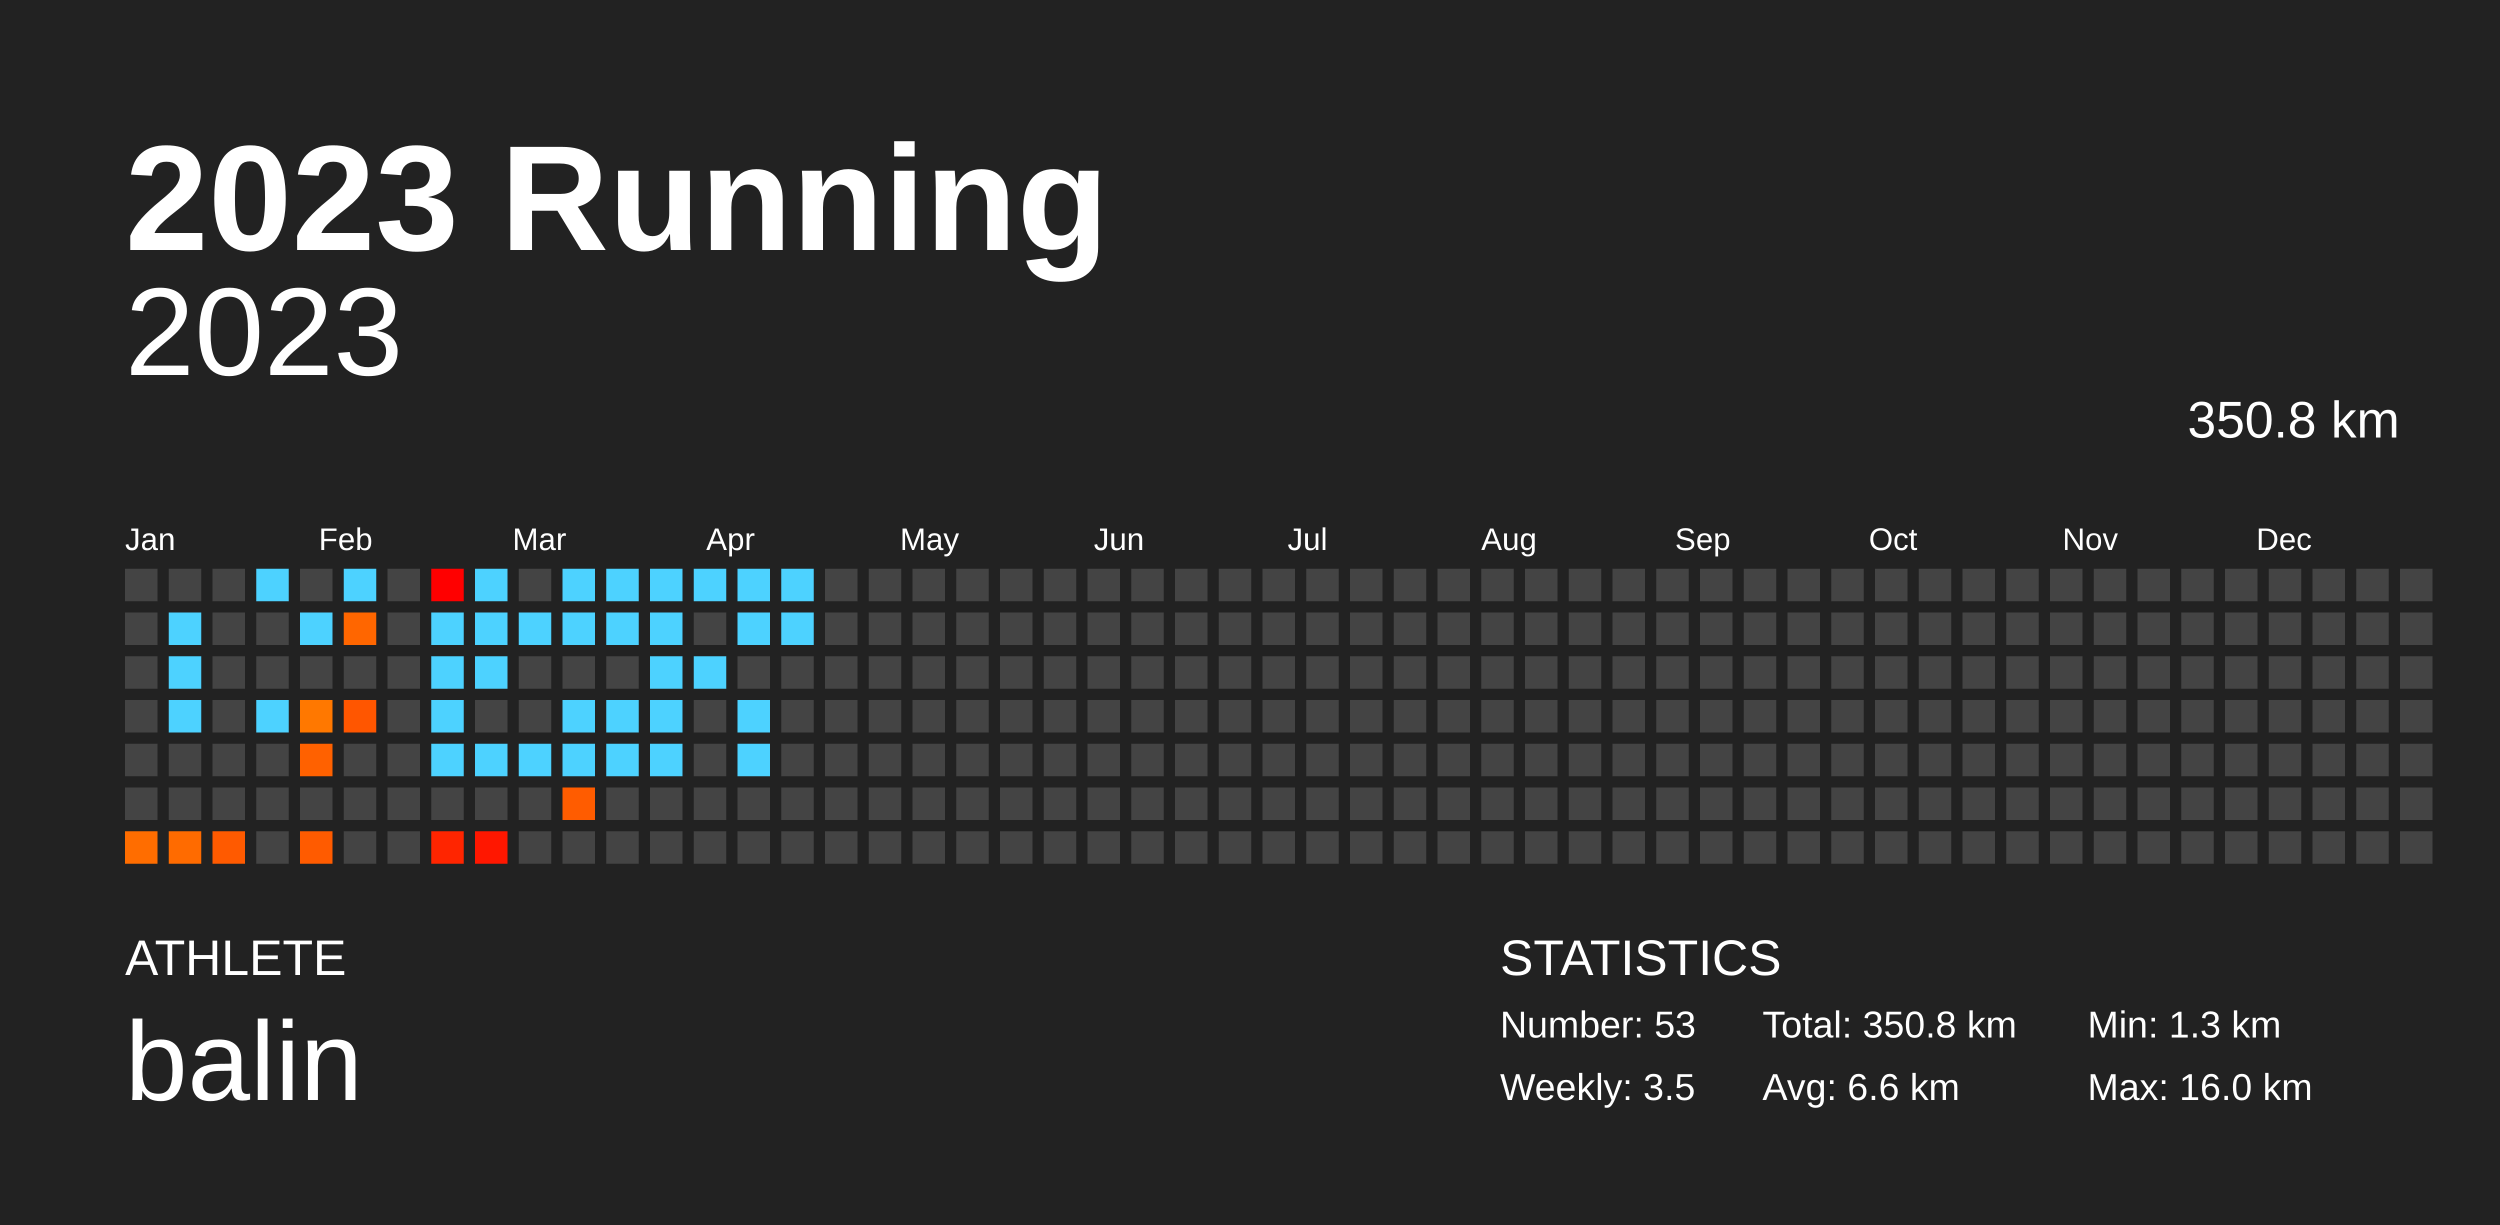
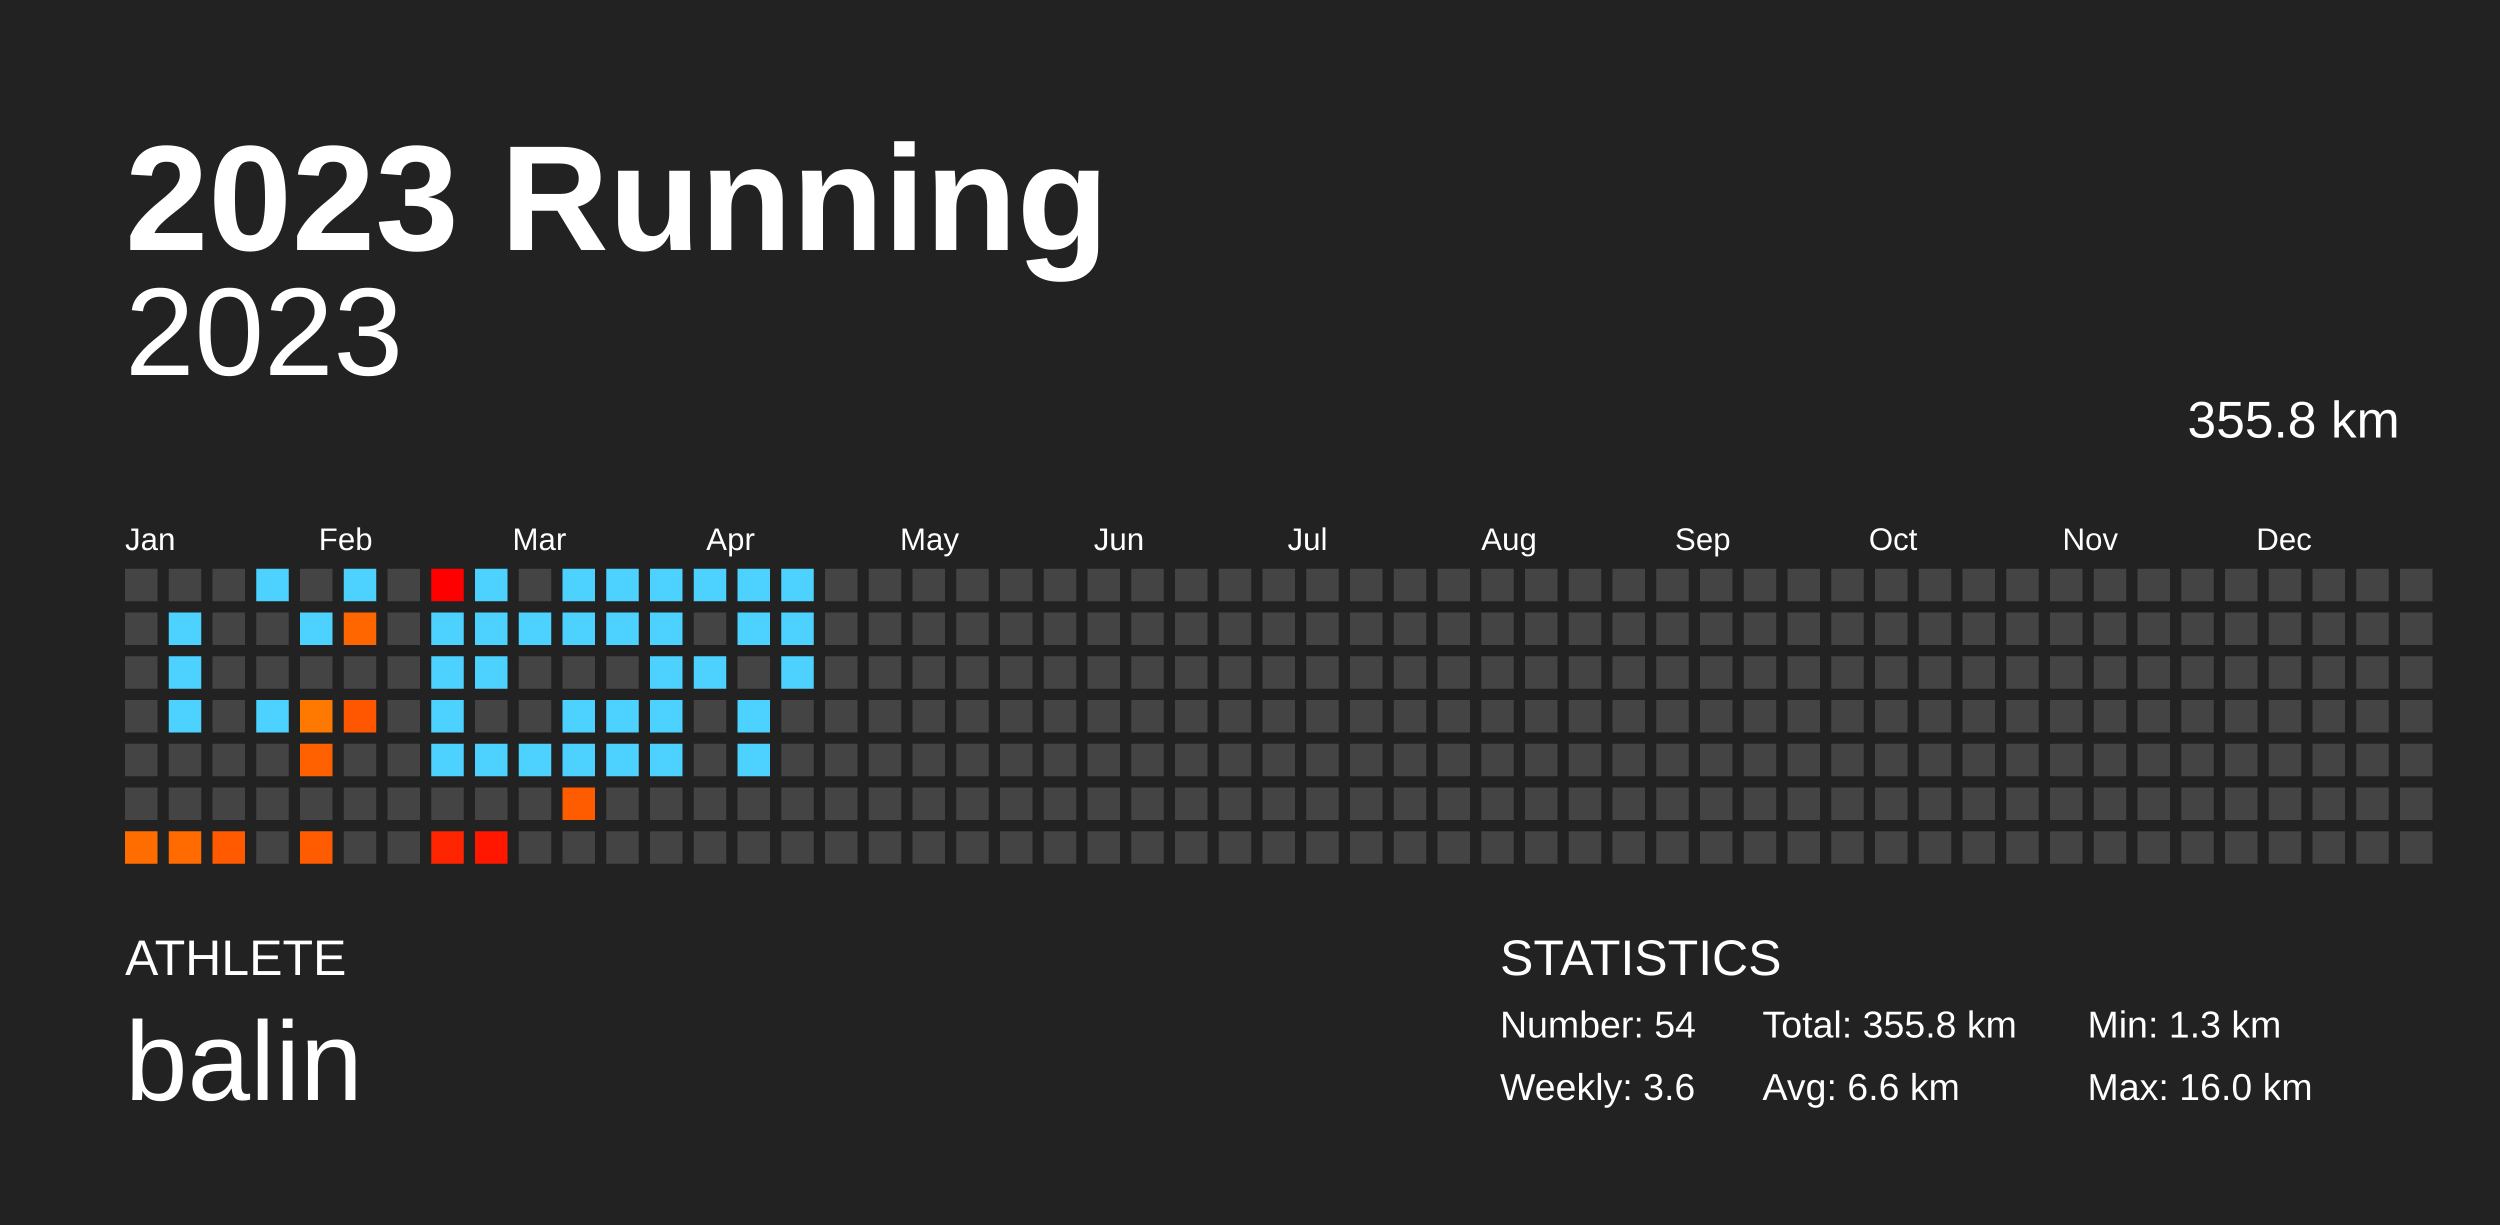
<svg xmlns="http://www.w3.org/2000/svg" baseProfile="full" height="98mm" version="1.1" viewBox="0,0,200,98" width="200mm">
  <defs />
  <rect fill="#222222" height="98" width="200" x="0" y="0" />
  <text fill="#FFFFFF" style="font-size:12px; font-family:Arial; font-weight:bold;" x="10" y="20">2023 Running</text>
  <text fill="#FFFFFF" style="font-size:4px; font-family:Arial" x="10" y="78">ATHLETE</text>
  <text fill="#FFFFFF" style="font-size:9px; font-family:Arial" x="10" y="88">balin</text>
  <text fill="#FFFFFF" style="font-size:4px; font-family:Arial" x="120" y="78">STATISTICS</text>
-   <text fill="#FFFFFF" style="font-size:3px; font-family:Arial" x="120" y="83">Number: 53</text>
-   <text fill="#FFFFFF" style="font-size:3px; font-family:Arial" x="120" y="88">Weekly: 3.5</text>
-   <text fill="#FFFFFF" style="font-size:3px; font-family:Arial" x="141" y="83">Total: 350.8 km</text>
+   <text fill="#FFFFFF" style="font-size:3px; font-family:Arial" x="120" y="83">Number: 54</text>
+   <text fill="#FFFFFF" style="font-size:3px; font-family:Arial" x="120" y="88">Weekly: 3.6</text>
+   <text fill="#FFFFFF" style="font-size:3px; font-family:Arial" x="141" y="83">Total: 355.8 km</text>
  <text fill="#FFFFFF" style="font-size:3px; font-family:Arial" x="141" y="88">Avg: 6.6 km</text>
  <text fill="#FFFFFF" style="font-size:3px; font-family:Arial" x="167" y="83">Min: 1.3 km</text>
  <text fill="#FFFFFF" style="font-size:3px; font-family:Arial" x="167" y="88">Max: 16.0 km</text>
  <text alignment-baseline="hanging" fill="#FFFFFF" style="font-size:10.0px; font-family:Arial;" x="10" y="30">2023</text>
-   <text alignment-baseline="hanging" fill="#FFFFFF" style="font-size:4.125px; font-family:Arial;" x="175" y="35">350.8 km</text>
+   <text alignment-baseline="hanging" fill="#FFFFFF" style="font-size:4.125px; font-family:Arial;" x="175" y="35">355.8 km</text>
  <text fill="#FFFFFF" style="font-size:2.5px; font-family:Arial" x="10.0" y="44">Jan</text>
  <text fill="#FFFFFF" style="font-size:2.5px; font-family:Arial" x="25.5" y="44">Feb</text>
  <text fill="#FFFFFF" style="font-size:2.5px; font-family:Arial" x="41.0" y="44">Mar</text>
  <text fill="#FFFFFF" style="font-size:2.5px; font-family:Arial" x="56.5" y="44">Apr</text>
  <text fill="#FFFFFF" style="font-size:2.5px; font-family:Arial" x="72.0" y="44">May</text>
  <text fill="#FFFFFF" style="font-size:2.5px; font-family:Arial" x="87.5" y="44">Jun</text>
  <text fill="#FFFFFF" style="font-size:2.5px; font-family:Arial" x="103.0" y="44">Jul</text>
  <text fill="#FFFFFF" style="font-size:2.5px; font-family:Arial" x="118.5" y="44">Aug</text>
  <text fill="#FFFFFF" style="font-size:2.5px; font-family:Arial" x="134.0" y="44">Sep</text>
  <text fill="#FFFFFF" style="font-size:2.5px; font-family:Arial" x="149.5" y="44">Oct</text>
  <text fill="#FFFFFF" style="font-size:2.5px; font-family:Arial" x="165.0" y="44">Nov</text>
  <text fill="#FFFFFF" style="font-size:2.5px; font-family:Arial" x="180.5" y="44">Dec</text>
  <rect fill="#444444" height="2.6" width="2.6" x="10.0" y="45.5" />
  <rect fill="#444444" height="2.6" width="2.6" x="10.0" y="49.0" />
  <rect fill="#444444" height="2.6" width="2.6" x="10.0" y="52.5" />
  <rect fill="#444444" height="2.6" width="2.6" x="10.0" y="56.0" />
  <rect fill="#444444" height="2.6" width="2.6" x="10.0" y="59.5" />
  <rect fill="#444444" height="2.6" width="2.6" x="10.0" y="63.0" />
  <rect fill="#ff6d00" height="2.6" width="2.6" x="10.0" y="66.5" />
  <rect fill="#444444" height="2.6" width="2.6" x="13.5" y="45.5" />
  <rect fill="#4dd2ff" height="2.6" width="2.6" x="13.5" y="49.0" />
  <rect fill="#4dd2ff" height="2.6" width="2.6" x="13.5" y="52.5" />
  <rect fill="#4dd2ff" height="2.6" width="2.6" x="13.5" y="56.0" />
  <rect fill="#444444" height="2.6" width="2.6" x="13.5" y="59.5" />
  <rect fill="#444444" height="2.6" width="2.6" x="13.5" y="63.0" />
  <rect fill="#ff6b00" height="2.6" width="2.6" x="13.5" y="66.5" />
  <rect fill="#444444" height="2.6" width="2.6" x="17.0" y="45.5" />
  <rect fill="#444444" height="2.6" width="2.6" x="17.0" y="49.0" />
  <rect fill="#444444" height="2.6" width="2.6" x="17.0" y="52.5" />
  <rect fill="#444444" height="2.6" width="2.6" x="17.0" y="56.0" />
  <rect fill="#444444" height="2.6" width="2.6" x="17.0" y="59.5" />
  <rect fill="#444444" height="2.6" width="2.6" x="17.0" y="63.0" />
  <rect fill="#ff5a00" height="2.6" width="2.6" x="17.0" y="66.5" />
  <rect fill="#4dd2ff" height="2.6" width="2.6" x="20.5" y="45.5" />
  <rect fill="#444444" height="2.6" width="2.6" x="20.5" y="49.0" />
  <rect fill="#444444" height="2.6" width="2.6" x="20.5" y="52.5" />
  <rect fill="#4dd2ff" height="2.6" width="2.6" x="20.5" y="56.0" />
  <rect fill="#444444" height="2.6" width="2.6" x="20.5" y="59.5" />
  <rect fill="#444444" height="2.6" width="2.6" x="20.5" y="63.0" />
  <rect fill="#444444" height="2.6" width="2.6" x="20.5" y="66.5" />
  <rect fill="#444444" height="2.6" width="2.6" x="24.0" y="45.5" />
  <rect fill="#4dd2ff" height="2.6" width="2.6" x="24.0" y="49.0" />
  <rect fill="#444444" height="2.6" width="2.6" x="24.0" y="52.5" />
  <rect fill="#ff7800" height="2.6" width="2.6" x="24.0" y="56.0" />
  <rect fill="#ff6100" height="2.6" width="2.6" x="24.0" y="59.5" />
  <rect fill="#444444" height="2.6" width="2.6" x="24.0" y="63.0" />
  <rect fill="#ff5b00" height="2.6" width="2.6" x="24.0" y="66.5" />
  <rect fill="#4dd2ff" height="2.6" width="2.6" x="27.5" y="45.5" />
  <rect fill="#ff6600" height="2.6" width="2.6" x="27.5" y="49.0" />
  <rect fill="#444444" height="2.6" width="2.6" x="27.5" y="52.5" />
  <rect fill="#ff5600" height="2.6" width="2.6" x="27.5" y="56.0" />
  <rect fill="#444444" height="2.6" width="2.6" x="27.5" y="59.5" />
  <rect fill="#444444" height="2.6" width="2.6" x="27.5" y="63.0" />
  <rect fill="#444444" height="2.6" width="2.6" x="27.5" y="66.5" />
  <rect fill="#444444" height="2.6" width="2.6" x="31.0" y="45.5" />
  <rect fill="#444444" height="2.6" width="2.6" x="31.0" y="49.0" />
  <rect fill="#444444" height="2.6" width="2.6" x="31.0" y="52.5" />
  <rect fill="#444444" height="2.6" width="2.6" x="31.0" y="56.0" />
  <rect fill="#444444" height="2.6" width="2.6" x="31.0" y="59.5" />
  <rect fill="#444444" height="2.6" width="2.6" x="31.0" y="63.0" />
  <rect fill="#444444" height="2.6" width="2.6" x="31.0" y="66.5" />
  <rect fill="#ff0000" height="2.6" width="2.6" x="34.5" y="45.5" />
  <rect fill="#4dd2ff" height="2.6" width="2.6" x="34.5" y="49.0" />
  <rect fill="#4dd2ff" height="2.6" width="2.6" x="34.5" y="52.5" />
  <rect fill="#4dd2ff" height="2.6" width="2.6" x="34.5" y="56.0" />
  <rect fill="#4dd2ff" height="2.6" width="2.6" x="34.5" y="59.5" />
  <rect fill="#444444" height="2.6" width="2.6" x="34.5" y="63.0" />
  <rect fill="#ff2500" height="2.6" width="2.6" x="34.5" y="66.5" />
  <rect fill="#4dd2ff" height="2.6" width="2.6" x="38.0" y="45.5" />
  <rect fill="#4dd2ff" height="2.6" width="2.6" x="38.0" y="49.0" />
  <rect fill="#4dd2ff" height="2.6" width="2.6" x="38.0" y="52.5" />
  <rect fill="#444444" height="2.6" width="2.6" x="38.0" y="56.0" />
  <rect fill="#4dd2ff" height="2.6" width="2.6" x="38.0" y="59.5" />
  <rect fill="#444444" height="2.6" width="2.6" x="38.0" y="63.0" />
  <rect fill="#ff1700" height="2.6" width="2.6" x="38.0" y="66.5" />
  <rect fill="#444444" height="2.6" width="2.6" x="41.5" y="45.5" />
  <rect fill="#4dd2ff" height="2.6" width="2.6" x="41.5" y="49.0" />
  <rect fill="#444444" height="2.6" width="2.6" x="41.5" y="52.5" />
  <rect fill="#444444" height="2.6" width="2.6" x="41.5" y="56.0" />
  <rect fill="#4dd2ff" height="2.6" width="2.6" x="41.5" y="59.5" />
  <rect fill="#444444" height="2.6" width="2.6" x="41.5" y="63.0" />
  <rect fill="#444444" height="2.6" width="2.6" x="41.5" y="66.5" />
  <rect fill="#4dd2ff" height="2.6" width="2.6" x="45.0" y="45.5" />
  <rect fill="#4dd2ff" height="2.6" width="2.6" x="45.0" y="49.0" />
  <rect fill="#444444" height="2.6" width="2.6" x="45.0" y="52.5" />
  <rect fill="#4dd2ff" height="2.6" width="2.6" x="45.0" y="56.0" />
  <rect fill="#4dd2ff" height="2.6" width="2.6" x="45.0" y="59.5" />
  <rect fill="#ff5c00" height="2.6" width="2.6" x="45.0" y="63.0" />
  <rect fill="#444444" height="2.6" width="2.6" x="45.0" y="66.5" />
  <rect fill="#4dd2ff" height="2.6" width="2.6" x="48.5" y="45.5" />
  <rect fill="#4dd2ff" height="2.6" width="2.6" x="48.5" y="49.0" />
  <rect fill="#444444" height="2.6" width="2.6" x="48.5" y="52.5" />
  <rect fill="#4dd2ff" height="2.6" width="2.6" x="48.5" y="56.0" />
  <rect fill="#4dd2ff" height="2.6" width="2.6" x="48.5" y="59.5" />
  <rect fill="#444444" height="2.6" width="2.6" x="48.5" y="63.0" />
  <rect fill="#444444" height="2.6" width="2.6" x="48.5" y="66.5" />
  <rect fill="#4dd2ff" height="2.6" width="2.6" x="52.0" y="45.5" />
  <rect fill="#4dd2ff" height="2.6" width="2.6" x="52.0" y="49.0" />
  <rect fill="#4dd2ff" height="2.6" width="2.6" x="52.0" y="52.5" />
  <rect fill="#4dd2ff" height="2.6" width="2.6" x="52.0" y="56.0" />
  <rect fill="#4dd2ff" height="2.6" width="2.6" x="52.0" y="59.5" />
  <rect fill="#444444" height="2.6" width="2.6" x="52.0" y="63.0" />
  <rect fill="#444444" height="2.6" width="2.6" x="52.0" y="66.5" />
  <rect fill="#4dd2ff" height="2.6" width="2.6" x="55.5" y="45.5" />
  <rect fill="#444444" height="2.6" width="2.6" x="55.5" y="49.0" />
  <rect fill="#4dd2ff" height="2.6" width="2.6" x="55.5" y="52.5" />
  <rect fill="#444444" height="2.6" width="2.6" x="55.5" y="56.0" />
  <rect fill="#444444" height="2.6" width="2.6" x="55.5" y="59.5" />
  <rect fill="#444444" height="2.6" width="2.6" x="55.5" y="63.0" />
  <rect fill="#444444" height="2.6" width="2.6" x="55.5" y="66.5" />
  <rect fill="#4dd2ff" height="2.6" width="2.6" x="59.0" y="45.5" />
  <rect fill="#4dd2ff" height="2.6" width="2.6" x="59.0" y="49.0" />
  <rect fill="#444444" height="2.6" width="2.6" x="59.0" y="52.5" />
  <rect fill="#4dd2ff" height="2.6" width="2.6" x="59.0" y="56.0" />
  <rect fill="#4dd2ff" height="2.6" width="2.6" x="59.0" y="59.5" />
  <rect fill="#444444" height="2.6" width="2.6" x="59.0" y="63.0" />
  <rect fill="#444444" height="2.6" width="2.6" x="59.0" y="66.5" />
  <rect fill="#4dd2ff" height="2.6" width="2.6" x="62.5" y="45.5" />
  <rect fill="#4dd2ff" height="2.6" width="2.6" x="62.5" y="49.0" />
-   <rect fill="#444444" height="2.6" width="2.6" x="62.5" y="52.5" />
+   <rect fill="#4dd2ff" height="2.6" width="2.6" x="62.5" y="52.5" />
  <rect fill="#444444" height="2.6" width="2.6" x="62.5" y="56.0" />
  <rect fill="#444444" height="2.6" width="2.6" x="62.5" y="59.5" />
  <rect fill="#444444" height="2.6" width="2.6" x="62.5" y="63.0" />
  <rect fill="#444444" height="2.6" width="2.6" x="62.5" y="66.5" />
  <rect fill="#444444" height="2.6" width="2.6" x="66.0" y="45.5" />
  <rect fill="#444444" height="2.6" width="2.6" x="66.0" y="49.0" />
  <rect fill="#444444" height="2.6" width="2.6" x="66.0" y="52.5" />
  <rect fill="#444444" height="2.6" width="2.6" x="66.0" y="56.0" />
  <rect fill="#444444" height="2.6" width="2.6" x="66.0" y="59.5" />
  <rect fill="#444444" height="2.6" width="2.6" x="66.0" y="63.0" />
  <rect fill="#444444" height="2.6" width="2.6" x="66.0" y="66.5" />
  <rect fill="#444444" height="2.6" width="2.6" x="69.5" y="45.5" />
  <rect fill="#444444" height="2.6" width="2.6" x="69.5" y="49.0" />
  <rect fill="#444444" height="2.6" width="2.6" x="69.5" y="52.5" />
  <rect fill="#444444" height="2.6" width="2.6" x="69.5" y="56.0" />
  <rect fill="#444444" height="2.6" width="2.6" x="69.5" y="59.5" />
  <rect fill="#444444" height="2.6" width="2.6" x="69.5" y="63.0" />
  <rect fill="#444444" height="2.6" width="2.6" x="69.5" y="66.5" />
  <rect fill="#444444" height="2.6" width="2.6" x="73.0" y="45.5" />
  <rect fill="#444444" height="2.6" width="2.6" x="73.0" y="49.0" />
  <rect fill="#444444" height="2.6" width="2.6" x="73.0" y="52.5" />
  <rect fill="#444444" height="2.6" width="2.6" x="73.0" y="56.0" />
  <rect fill="#444444" height="2.6" width="2.6" x="73.0" y="59.5" />
  <rect fill="#444444" height="2.6" width="2.6" x="73.0" y="63.0" />
  <rect fill="#444444" height="2.6" width="2.6" x="73.0" y="66.5" />
  <rect fill="#444444" height="2.6" width="2.6" x="76.5" y="45.5" />
  <rect fill="#444444" height="2.6" width="2.6" x="76.5" y="49.0" />
  <rect fill="#444444" height="2.6" width="2.6" x="76.5" y="52.5" />
  <rect fill="#444444" height="2.6" width="2.6" x="76.5" y="56.0" />
  <rect fill="#444444" height="2.6" width="2.6" x="76.5" y="59.5" />
  <rect fill="#444444" height="2.6" width="2.6" x="76.5" y="63.0" />
  <rect fill="#444444" height="2.6" width="2.6" x="76.5" y="66.5" />
  <rect fill="#444444" height="2.6" width="2.6" x="80.0" y="45.5" />
  <rect fill="#444444" height="2.6" width="2.6" x="80.0" y="49.0" />
  <rect fill="#444444" height="2.6" width="2.6" x="80.0" y="52.5" />
  <rect fill="#444444" height="2.6" width="2.6" x="80.0" y="56.0" />
  <rect fill="#444444" height="2.6" width="2.6" x="80.0" y="59.5" />
  <rect fill="#444444" height="2.6" width="2.6" x="80.0" y="63.0" />
  <rect fill="#444444" height="2.6" width="2.6" x="80.0" y="66.5" />
  <rect fill="#444444" height="2.6" width="2.6" x="83.5" y="45.5" />
  <rect fill="#444444" height="2.6" width="2.6" x="83.5" y="49.0" />
  <rect fill="#444444" height="2.6" width="2.6" x="83.5" y="52.5" />
  <rect fill="#444444" height="2.6" width="2.6" x="83.5" y="56.0" />
  <rect fill="#444444" height="2.6" width="2.6" x="83.5" y="59.5" />
  <rect fill="#444444" height="2.6" width="2.6" x="83.5" y="63.0" />
  <rect fill="#444444" height="2.6" width="2.6" x="83.5" y="66.5" />
  <rect fill="#444444" height="2.6" width="2.6" x="87.0" y="45.5" />
  <rect fill="#444444" height="2.6" width="2.6" x="87.0" y="49.0" />
  <rect fill="#444444" height="2.6" width="2.6" x="87.0" y="52.5" />
  <rect fill="#444444" height="2.6" width="2.6" x="87.0" y="56.0" />
  <rect fill="#444444" height="2.6" width="2.6" x="87.0" y="59.5" />
  <rect fill="#444444" height="2.6" width="2.6" x="87.0" y="63.0" />
  <rect fill="#444444" height="2.6" width="2.6" x="87.0" y="66.5" />
  <rect fill="#444444" height="2.6" width="2.6" x="90.5" y="45.5" />
  <rect fill="#444444" height="2.6" width="2.6" x="90.5" y="49.0" />
  <rect fill="#444444" height="2.6" width="2.6" x="90.5" y="52.5" />
  <rect fill="#444444" height="2.6" width="2.6" x="90.5" y="56.0" />
  <rect fill="#444444" height="2.6" width="2.6" x="90.5" y="59.5" />
  <rect fill="#444444" height="2.6" width="2.6" x="90.5" y="63.0" />
  <rect fill="#444444" height="2.6" width="2.6" x="90.5" y="66.5" />
  <rect fill="#444444" height="2.6" width="2.6" x="94.0" y="45.5" />
  <rect fill="#444444" height="2.6" width="2.6" x="94.0" y="49.0" />
  <rect fill="#444444" height="2.6" width="2.6" x="94.0" y="52.5" />
  <rect fill="#444444" height="2.6" width="2.6" x="94.0" y="56.0" />
  <rect fill="#444444" height="2.6" width="2.6" x="94.0" y="59.5" />
  <rect fill="#444444" height="2.6" width="2.6" x="94.0" y="63.0" />
  <rect fill="#444444" height="2.6" width="2.6" x="94.0" y="66.5" />
  <rect fill="#444444" height="2.6" width="2.6" x="97.5" y="45.5" />
  <rect fill="#444444" height="2.6" width="2.6" x="97.5" y="49.0" />
  <rect fill="#444444" height="2.6" width="2.6" x="97.5" y="52.5" />
  <rect fill="#444444" height="2.6" width="2.6" x="97.5" y="56.0" />
  <rect fill="#444444" height="2.6" width="2.6" x="97.5" y="59.5" />
  <rect fill="#444444" height="2.6" width="2.6" x="97.5" y="63.0" />
  <rect fill="#444444" height="2.6" width="2.6" x="97.5" y="66.5" />
  <rect fill="#444444" height="2.6" width="2.6" x="101.0" y="45.5" />
  <rect fill="#444444" height="2.6" width="2.6" x="101.0" y="49.0" />
  <rect fill="#444444" height="2.6" width="2.6" x="101.0" y="52.5" />
  <rect fill="#444444" height="2.6" width="2.6" x="101.0" y="56.0" />
  <rect fill="#444444" height="2.6" width="2.6" x="101.0" y="59.5" />
  <rect fill="#444444" height="2.6" width="2.6" x="101.0" y="63.0" />
  <rect fill="#444444" height="2.6" width="2.6" x="101.0" y="66.5" />
  <rect fill="#444444" height="2.6" width="2.6" x="104.5" y="45.5" />
  <rect fill="#444444" height="2.6" width="2.6" x="104.5" y="49.0" />
  <rect fill="#444444" height="2.6" width="2.6" x="104.5" y="52.5" />
  <rect fill="#444444" height="2.6" width="2.6" x="104.5" y="56.0" />
  <rect fill="#444444" height="2.6" width="2.6" x="104.5" y="59.5" />
  <rect fill="#444444" height="2.6" width="2.6" x="104.5" y="63.0" />
  <rect fill="#444444" height="2.6" width="2.6" x="104.5" y="66.5" />
  <rect fill="#444444" height="2.6" width="2.6" x="108.0" y="45.5" />
  <rect fill="#444444" height="2.6" width="2.6" x="108.0" y="49.0" />
  <rect fill="#444444" height="2.6" width="2.6" x="108.0" y="52.5" />
  <rect fill="#444444" height="2.6" width="2.6" x="108.0" y="56.0" />
  <rect fill="#444444" height="2.6" width="2.6" x="108.0" y="59.5" />
  <rect fill="#444444" height="2.6" width="2.6" x="108.0" y="63.0" />
  <rect fill="#444444" height="2.6" width="2.6" x="108.0" y="66.5" />
  <rect fill="#444444" height="2.6" width="2.6" x="111.5" y="45.5" />
  <rect fill="#444444" height="2.6" width="2.6" x="111.5" y="49.0" />
  <rect fill="#444444" height="2.6" width="2.6" x="111.5" y="52.5" />
  <rect fill="#444444" height="2.6" width="2.6" x="111.5" y="56.0" />
  <rect fill="#444444" height="2.6" width="2.6" x="111.5" y="59.5" />
  <rect fill="#444444" height="2.6" width="2.6" x="111.5" y="63.0" />
  <rect fill="#444444" height="2.6" width="2.6" x="111.5" y="66.5" />
  <rect fill="#444444" height="2.6" width="2.6" x="115.0" y="45.5" />
  <rect fill="#444444" height="2.6" width="2.6" x="115.0" y="49.0" />
  <rect fill="#444444" height="2.6" width="2.6" x="115.0" y="52.5" />
  <rect fill="#444444" height="2.6" width="2.6" x="115.0" y="56.0" />
  <rect fill="#444444" height="2.6" width="2.6" x="115.0" y="59.5" />
  <rect fill="#444444" height="2.6" width="2.6" x="115.0" y="63.0" />
  <rect fill="#444444" height="2.6" width="2.6" x="115.0" y="66.5" />
  <rect fill="#444444" height="2.6" width="2.6" x="118.5" y="45.5" />
  <rect fill="#444444" height="2.6" width="2.6" x="118.5" y="49.0" />
  <rect fill="#444444" height="2.6" width="2.6" x="118.5" y="52.5" />
  <rect fill="#444444" height="2.6" width="2.6" x="118.5" y="56.0" />
  <rect fill="#444444" height="2.6" width="2.6" x="118.5" y="59.5" />
  <rect fill="#444444" height="2.6" width="2.6" x="118.5" y="63.0" />
  <rect fill="#444444" height="2.6" width="2.6" x="118.5" y="66.5" />
  <rect fill="#444444" height="2.6" width="2.6" x="122.0" y="45.5" />
  <rect fill="#444444" height="2.6" width="2.6" x="122.0" y="49.0" />
  <rect fill="#444444" height="2.6" width="2.6" x="122.0" y="52.5" />
  <rect fill="#444444" height="2.6" width="2.6" x="122.0" y="56.0" />
  <rect fill="#444444" height="2.6" width="2.6" x="122.0" y="59.5" />
  <rect fill="#444444" height="2.6" width="2.6" x="122.0" y="63.0" />
  <rect fill="#444444" height="2.6" width="2.6" x="122.0" y="66.5" />
  <rect fill="#444444" height="2.6" width="2.6" x="125.5" y="45.5" />
  <rect fill="#444444" height="2.6" width="2.6" x="125.5" y="49.0" />
  <rect fill="#444444" height="2.6" width="2.6" x="125.5" y="52.5" />
  <rect fill="#444444" height="2.6" width="2.6" x="125.5" y="56.0" />
  <rect fill="#444444" height="2.6" width="2.6" x="125.5" y="59.5" />
  <rect fill="#444444" height="2.6" width="2.6" x="125.5" y="63.0" />
  <rect fill="#444444" height="2.6" width="2.6" x="125.5" y="66.5" />
  <rect fill="#444444" height="2.6" width="2.6" x="129.0" y="45.5" />
  <rect fill="#444444" height="2.6" width="2.6" x="129.0" y="49.0" />
  <rect fill="#444444" height="2.6" width="2.6" x="129.0" y="52.5" />
  <rect fill="#444444" height="2.6" width="2.6" x="129.0" y="56.0" />
  <rect fill="#444444" height="2.6" width="2.6" x="129.0" y="59.5" />
  <rect fill="#444444" height="2.6" width="2.6" x="129.0" y="63.0" />
  <rect fill="#444444" height="2.6" width="2.6" x="129.0" y="66.5" />
  <rect fill="#444444" height="2.6" width="2.6" x="132.5" y="45.5" />
  <rect fill="#444444" height="2.6" width="2.6" x="132.5" y="49.0" />
  <rect fill="#444444" height="2.6" width="2.6" x="132.5" y="52.5" />
  <rect fill="#444444" height="2.6" width="2.6" x="132.5" y="56.0" />
  <rect fill="#444444" height="2.6" width="2.6" x="132.5" y="59.5" />
  <rect fill="#444444" height="2.6" width="2.6" x="132.5" y="63.0" />
  <rect fill="#444444" height="2.6" width="2.6" x="132.5" y="66.5" />
  <rect fill="#444444" height="2.6" width="2.6" x="136.0" y="45.5" />
  <rect fill="#444444" height="2.6" width="2.6" x="136.0" y="49.0" />
  <rect fill="#444444" height="2.6" width="2.6" x="136.0" y="52.5" />
  <rect fill="#444444" height="2.6" width="2.6" x="136.0" y="56.0" />
  <rect fill="#444444" height="2.6" width="2.6" x="136.0" y="59.5" />
  <rect fill="#444444" height="2.6" width="2.6" x="136.0" y="63.0" />
  <rect fill="#444444" height="2.6" width="2.6" x="136.0" y="66.5" />
  <rect fill="#444444" height="2.6" width="2.6" x="139.5" y="45.5" />
  <rect fill="#444444" height="2.6" width="2.6" x="139.5" y="49.0" />
  <rect fill="#444444" height="2.6" width="2.6" x="139.5" y="52.5" />
  <rect fill="#444444" height="2.6" width="2.6" x="139.5" y="56.0" />
  <rect fill="#444444" height="2.6" width="2.6" x="139.5" y="59.5" />
  <rect fill="#444444" height="2.6" width="2.6" x="139.5" y="63.0" />
  <rect fill="#444444" height="2.6" width="2.6" x="139.5" y="66.5" />
  <rect fill="#444444" height="2.6" width="2.6" x="143.0" y="45.5" />
  <rect fill="#444444" height="2.6" width="2.6" x="143.0" y="49.0" />
  <rect fill="#444444" height="2.6" width="2.6" x="143.0" y="52.5" />
  <rect fill="#444444" height="2.6" width="2.6" x="143.0" y="56.0" />
  <rect fill="#444444" height="2.6" width="2.6" x="143.0" y="59.5" />
  <rect fill="#444444" height="2.6" width="2.6" x="143.0" y="63.0" />
  <rect fill="#444444" height="2.6" width="2.6" x="143.0" y="66.5" />
  <rect fill="#444444" height="2.6" width="2.6" x="146.5" y="45.5" />
  <rect fill="#444444" height="2.6" width="2.6" x="146.5" y="49.0" />
  <rect fill="#444444" height="2.6" width="2.6" x="146.5" y="52.5" />
  <rect fill="#444444" height="2.6" width="2.6" x="146.5" y="56.0" />
  <rect fill="#444444" height="2.6" width="2.6" x="146.5" y="59.5" />
  <rect fill="#444444" height="2.6" width="2.6" x="146.5" y="63.0" />
  <rect fill="#444444" height="2.6" width="2.6" x="146.5" y="66.5" />
  <rect fill="#444444" height="2.6" width="2.6" x="150.0" y="45.5" />
  <rect fill="#444444" height="2.6" width="2.6" x="150.0" y="49.0" />
  <rect fill="#444444" height="2.6" width="2.6" x="150.0" y="52.5" />
  <rect fill="#444444" height="2.6" width="2.6" x="150.0" y="56.0" />
  <rect fill="#444444" height="2.6" width="2.6" x="150.0" y="59.5" />
  <rect fill="#444444" height="2.6" width="2.6" x="150.0" y="63.0" />
  <rect fill="#444444" height="2.6" width="2.6" x="150.0" y="66.5" />
  <rect fill="#444444" height="2.6" width="2.6" x="153.5" y="45.5" />
  <rect fill="#444444" height="2.6" width="2.6" x="153.5" y="49.0" />
  <rect fill="#444444" height="2.6" width="2.6" x="153.5" y="52.5" />
  <rect fill="#444444" height="2.6" width="2.6" x="153.5" y="56.0" />
  <rect fill="#444444" height="2.6" width="2.6" x="153.5" y="59.5" />
  <rect fill="#444444" height="2.6" width="2.6" x="153.5" y="63.0" />
  <rect fill="#444444" height="2.6" width="2.6" x="153.5" y="66.5" />
  <rect fill="#444444" height="2.6" width="2.6" x="157.0" y="45.5" />
  <rect fill="#444444" height="2.6" width="2.6" x="157.0" y="49.0" />
  <rect fill="#444444" height="2.6" width="2.6" x="157.0" y="52.5" />
  <rect fill="#444444" height="2.6" width="2.6" x="157.0" y="56.0" />
  <rect fill="#444444" height="2.6" width="2.6" x="157.0" y="59.5" />
  <rect fill="#444444" height="2.6" width="2.6" x="157.0" y="63.0" />
  <rect fill="#444444" height="2.6" width="2.6" x="157.0" y="66.5" />
  <rect fill="#444444" height="2.6" width="2.6" x="160.5" y="45.5" />
  <rect fill="#444444" height="2.6" width="2.6" x="160.5" y="49.0" />
  <rect fill="#444444" height="2.6" width="2.6" x="160.5" y="52.5" />
  <rect fill="#444444" height="2.6" width="2.6" x="160.5" y="56.0" />
  <rect fill="#444444" height="2.6" width="2.6" x="160.5" y="59.5" />
  <rect fill="#444444" height="2.6" width="2.6" x="160.5" y="63.0" />
  <rect fill="#444444" height="2.6" width="2.6" x="160.5" y="66.5" />
  <rect fill="#444444" height="2.6" width="2.6" x="164.0" y="45.5" />
  <rect fill="#444444" height="2.6" width="2.6" x="164.0" y="49.0" />
  <rect fill="#444444" height="2.6" width="2.6" x="164.0" y="52.5" />
  <rect fill="#444444" height="2.6" width="2.6" x="164.0" y="56.0" />
  <rect fill="#444444" height="2.6" width="2.6" x="164.0" y="59.5" />
  <rect fill="#444444" height="2.6" width="2.6" x="164.0" y="63.0" />
  <rect fill="#444444" height="2.6" width="2.6" x="164.0" y="66.5" />
  <rect fill="#444444" height="2.6" width="2.6" x="167.5" y="45.5" />
  <rect fill="#444444" height="2.6" width="2.6" x="167.5" y="49.0" />
  <rect fill="#444444" height="2.6" width="2.6" x="167.5" y="52.5" />
  <rect fill="#444444" height="2.6" width="2.6" x="167.5" y="56.0" />
  <rect fill="#444444" height="2.6" width="2.6" x="167.5" y="59.5" />
  <rect fill="#444444" height="2.6" width="2.6" x="167.5" y="63.0" />
  <rect fill="#444444" height="2.6" width="2.6" x="167.5" y="66.5" />
  <rect fill="#444444" height="2.6" width="2.6" x="171.0" y="45.5" />
  <rect fill="#444444" height="2.6" width="2.6" x="171.0" y="49.0" />
  <rect fill="#444444" height="2.6" width="2.6" x="171.0" y="52.5" />
  <rect fill="#444444" height="2.6" width="2.6" x="171.0" y="56.0" />
  <rect fill="#444444" height="2.6" width="2.6" x="171.0" y="59.5" />
  <rect fill="#444444" height="2.6" width="2.6" x="171.0" y="63.0" />
  <rect fill="#444444" height="2.6" width="2.6" x="171.0" y="66.5" />
  <rect fill="#444444" height="2.6" width="2.6" x="174.5" y="45.5" />
  <rect fill="#444444" height="2.6" width="2.6" x="174.5" y="49.0" />
  <rect fill="#444444" height="2.6" width="2.6" x="174.5" y="52.5" />
  <rect fill="#444444" height="2.6" width="2.6" x="174.5" y="56.0" />
  <rect fill="#444444" height="2.6" width="2.6" x="174.5" y="59.5" />
  <rect fill="#444444" height="2.6" width="2.6" x="174.5" y="63.0" />
  <rect fill="#444444" height="2.6" width="2.6" x="174.5" y="66.5" />
  <rect fill="#444444" height="2.6" width="2.6" x="178.0" y="45.5" />
  <rect fill="#444444" height="2.6" width="2.6" x="178.0" y="49.0" />
  <rect fill="#444444" height="2.6" width="2.6" x="178.0" y="52.5" />
  <rect fill="#444444" height="2.6" width="2.6" x="178.0" y="56.0" />
  <rect fill="#444444" height="2.6" width="2.6" x="178.0" y="59.5" />
  <rect fill="#444444" height="2.6" width="2.6" x="178.0" y="63.0" />
  <rect fill="#444444" height="2.6" width="2.6" x="178.0" y="66.5" />
  <rect fill="#444444" height="2.6" width="2.6" x="181.5" y="45.5" />
  <rect fill="#444444" height="2.6" width="2.6" x="181.5" y="49.0" />
  <rect fill="#444444" height="2.6" width="2.6" x="181.5" y="52.5" />
  <rect fill="#444444" height="2.6" width="2.6" x="181.5" y="56.0" />
  <rect fill="#444444" height="2.6" width="2.6" x="181.5" y="59.5" />
  <rect fill="#444444" height="2.6" width="2.6" x="181.5" y="63.0" />
  <rect fill="#444444" height="2.6" width="2.6" x="181.5" y="66.5" />
  <rect fill="#444444" height="2.6" width="2.6" x="185.0" y="45.5" />
  <rect fill="#444444" height="2.6" width="2.6" x="185.0" y="49.0" />
  <rect fill="#444444" height="2.6" width="2.6" x="185.0" y="52.5" />
  <rect fill="#444444" height="2.6" width="2.6" x="185.0" y="56.0" />
  <rect fill="#444444" height="2.6" width="2.6" x="185.0" y="59.5" />
  <rect fill="#444444" height="2.6" width="2.6" x="185.0" y="63.0" />
  <rect fill="#444444" height="2.6" width="2.6" x="185.0" y="66.5" />
  <rect fill="#444444" height="2.6" width="2.6" x="188.5" y="45.5" />
  <rect fill="#444444" height="2.6" width="2.6" x="188.5" y="49.0" />
  <rect fill="#444444" height="2.6" width="2.6" x="188.5" y="52.5" />
  <rect fill="#444444" height="2.6" width="2.6" x="188.5" y="56.0" />
  <rect fill="#444444" height="2.6" width="2.6" x="188.5" y="59.5" />
  <rect fill="#444444" height="2.6" width="2.6" x="188.5" y="63.0" />
  <rect fill="#444444" height="2.6" width="2.6" x="188.5" y="66.5" />
  <rect fill="#444444" height="2.6" width="2.6" x="192.0" y="45.5" />
  <rect fill="#444444" height="2.6" width="2.6" x="192.0" y="49.0" />
  <rect fill="#444444" height="2.6" width="2.6" x="192.0" y="52.5" />
  <rect fill="#444444" height="2.6" width="2.6" x="192.0" y="56.0" />
  <rect fill="#444444" height="2.6" width="2.6" x="192.0" y="59.5" />
  <rect fill="#444444" height="2.6" width="2.6" x="192.0" y="63.0" />
  <rect fill="#444444" height="2.6" width="2.6" x="192.0" y="66.5" />
</svg>
